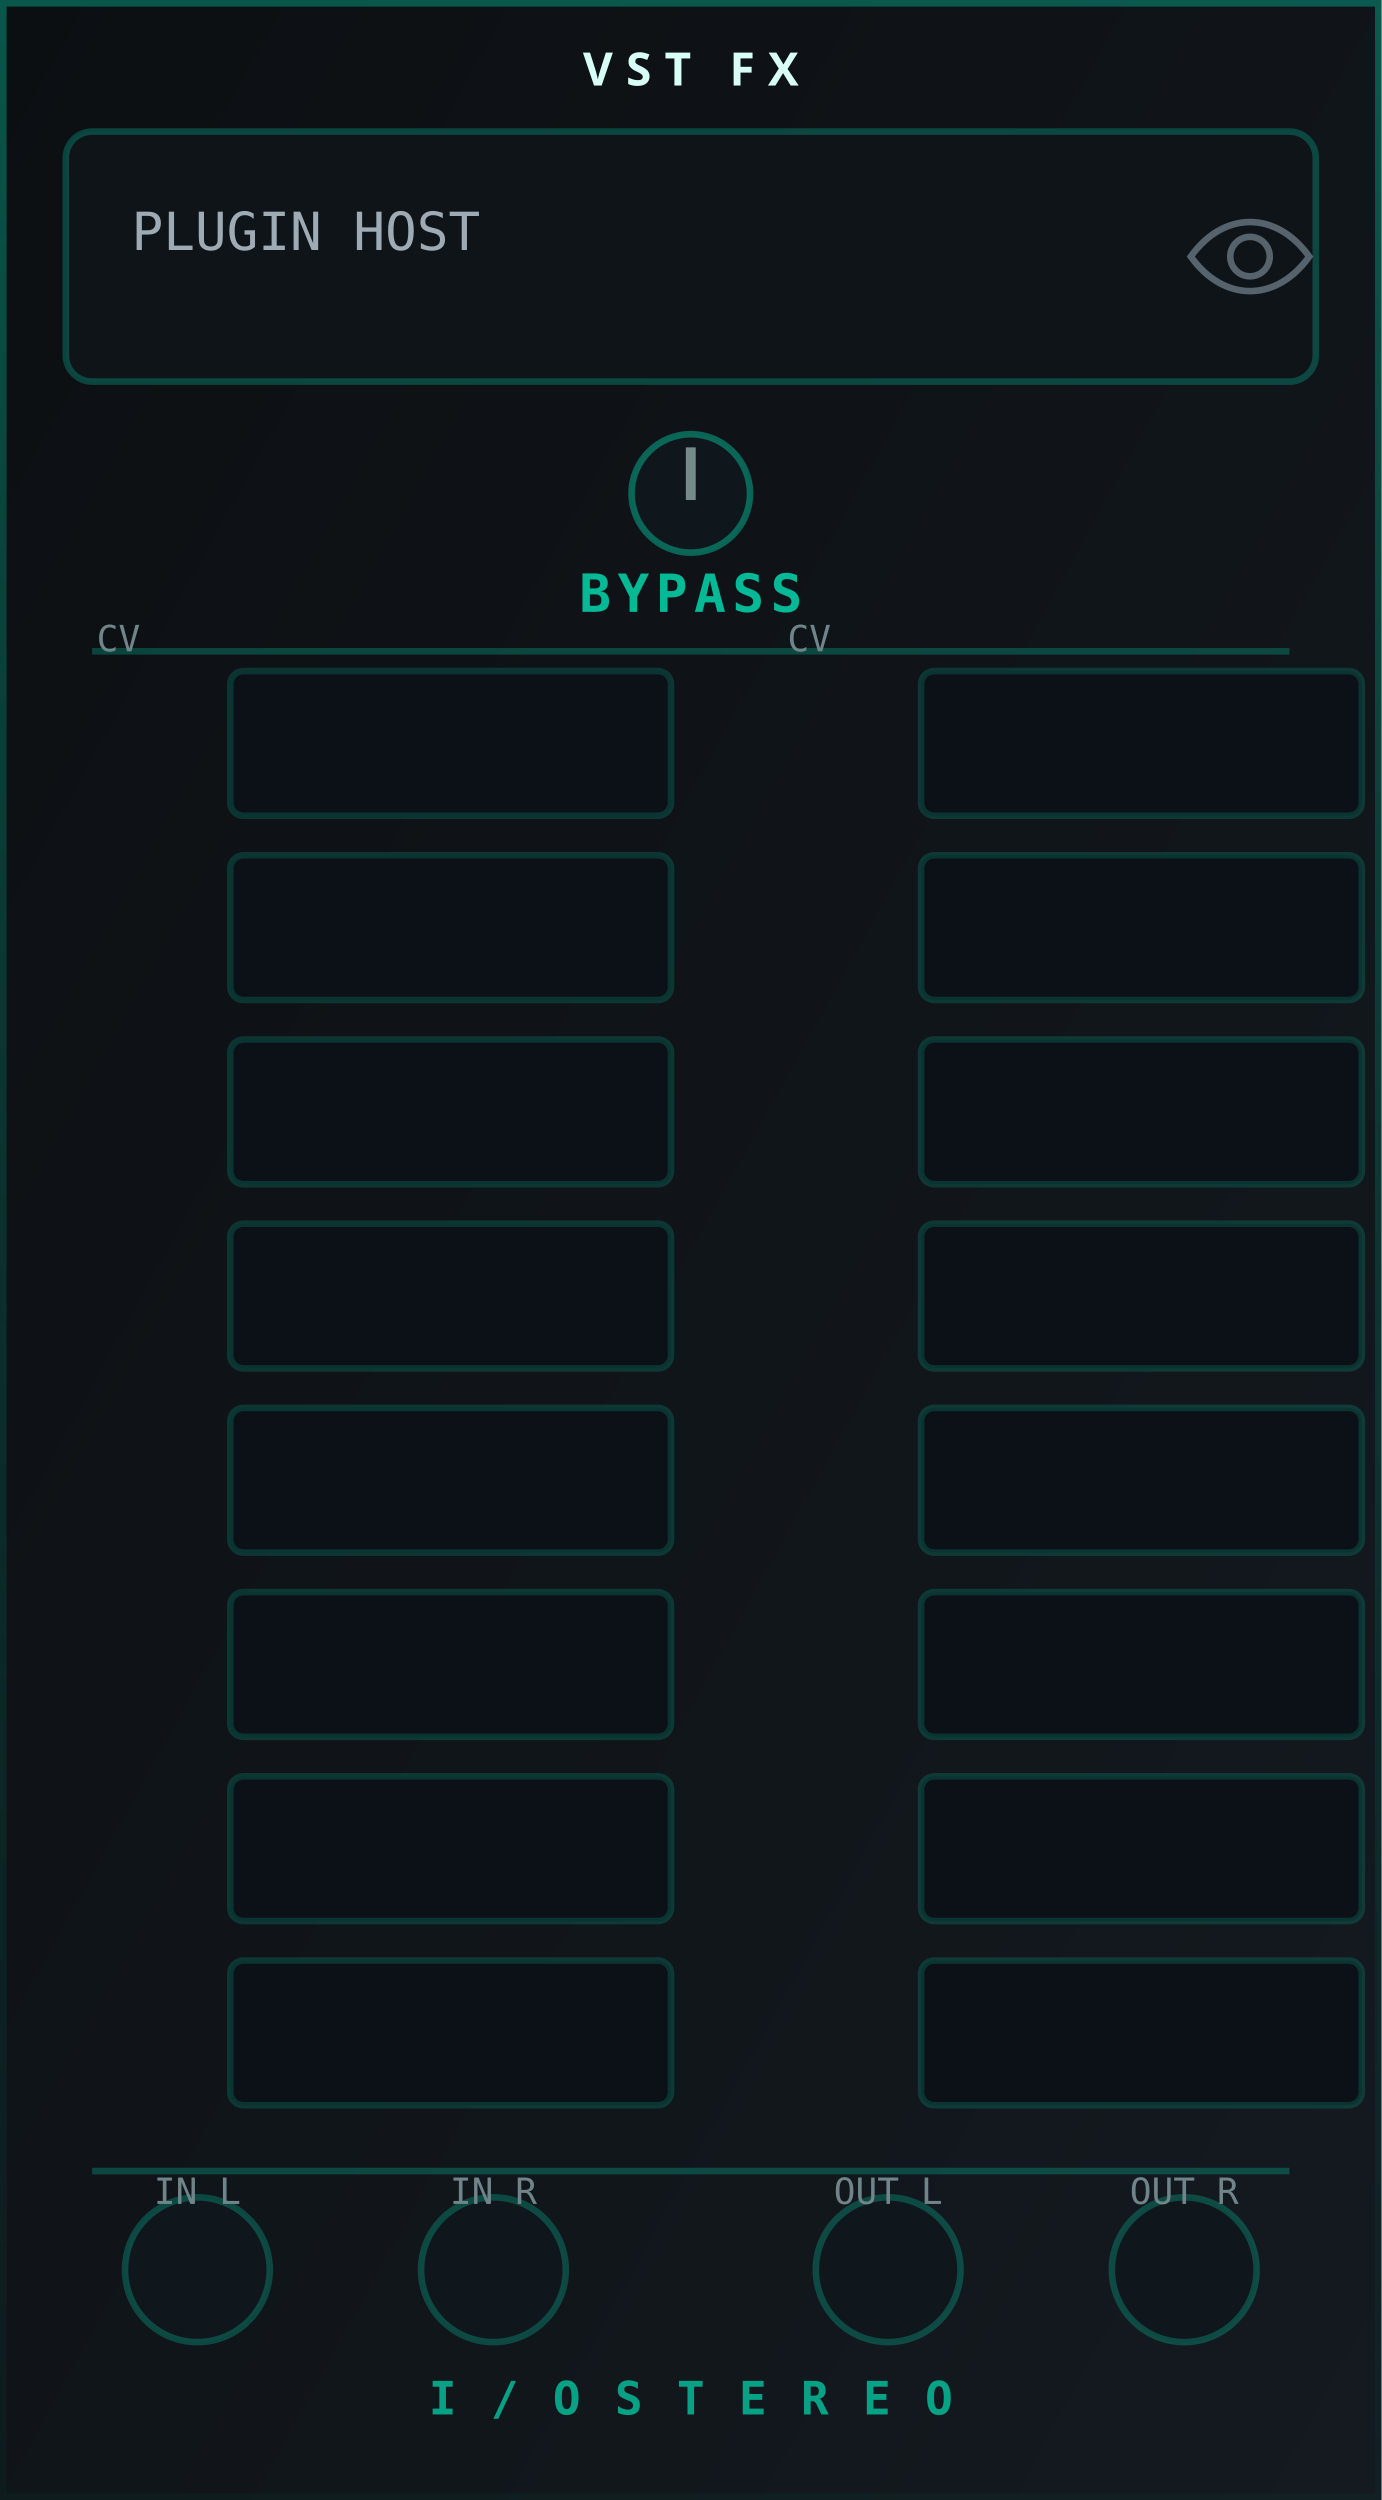
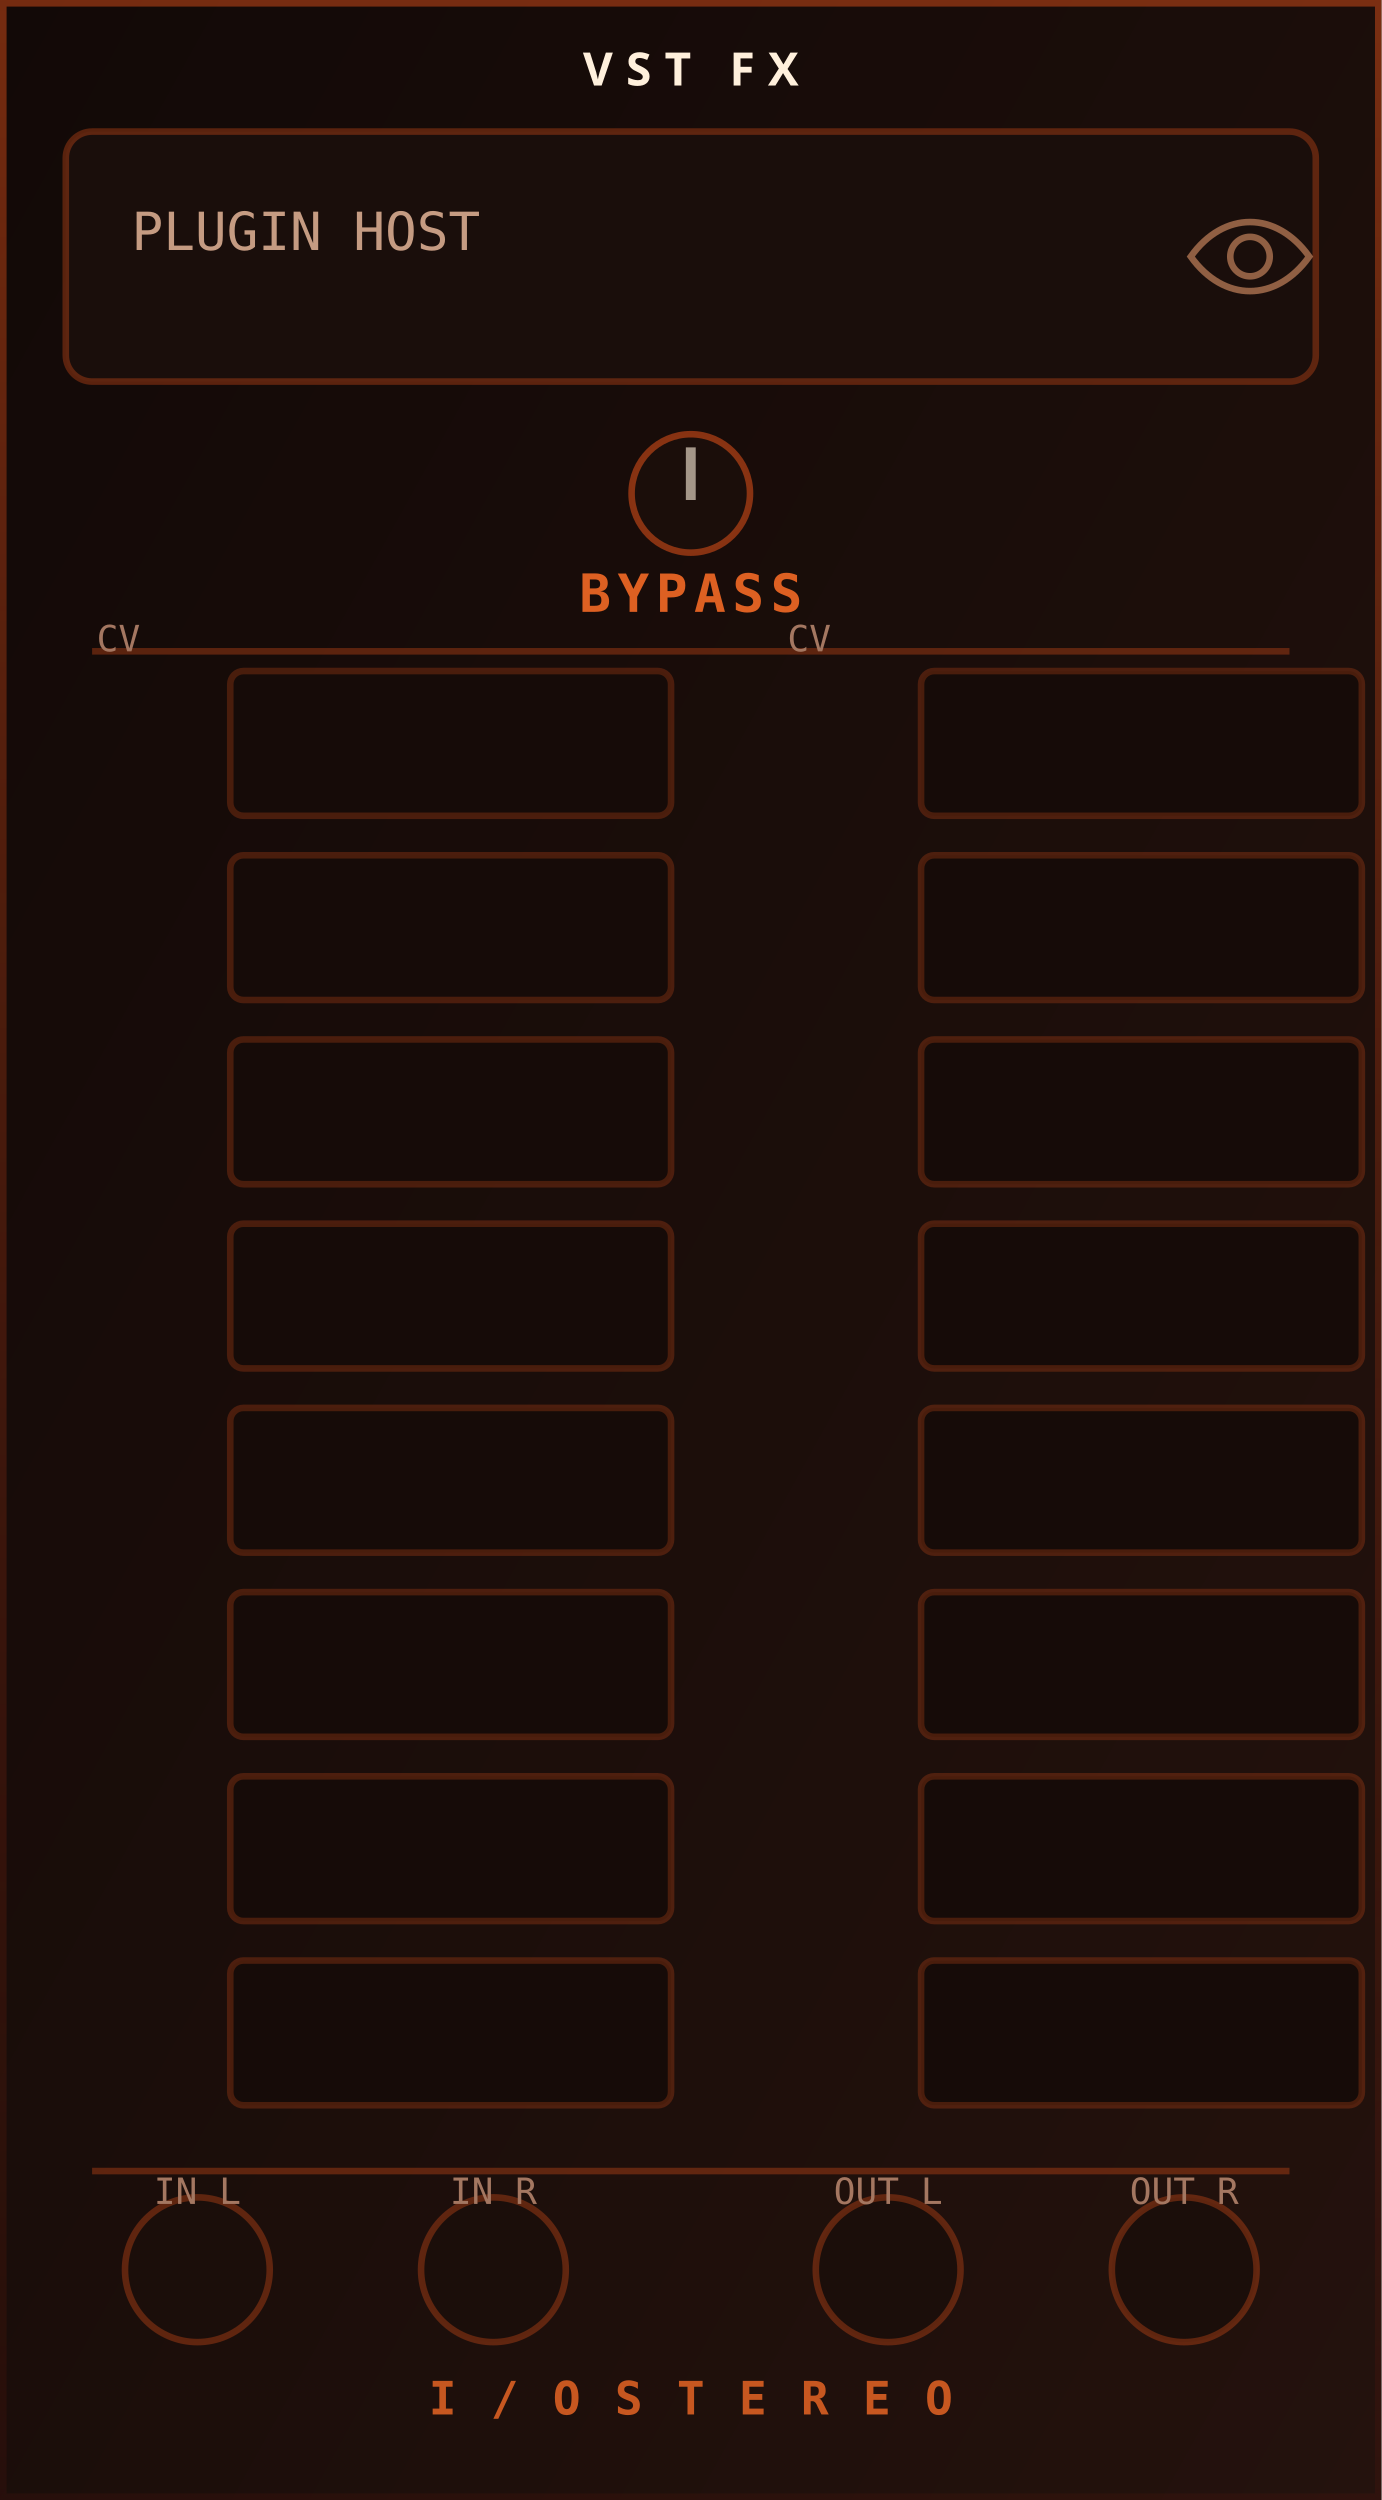
<svg xmlns="http://www.w3.org/2000/svg" width="210" height="380" viewBox="0 0 210 380">
  <defs>
    <linearGradient id="bgGrad" x1="0%" y1="0%" x2="100%" y2="100%">
-       <stop offset="0%" stop-color="#0c0f12" />
-       <stop offset="100%" stop-color="#141a20" />
+       <stop offset="0%" stop-color="#120907" />
+       <stop offset="100%" stop-color="#24120d" />
    </linearGradient>
    <linearGradient id="borderGrad" x1="0%" y1="0%" x2="0%" y2="100%">
-       <stop offset="0%" stop-color="#00ffcc" stop-opacity="0.3" />
-       <stop offset="100%" stop-color="#005544" stop-opacity="0.1" />
+       <stop offset="0%" stop-color="#ff5c1c" stop-opacity="0.42" />
+       <stop offset="100%" stop-color="#6e180b" stop-opacity="0.14" />
    </linearGradient>
  </defs>
  <rect width="210" height="380" rx="0" fill="url(#bgGrad)" />
  <rect x="0.5" y="0.5" width="209" height="379" rx="0" fill="none" stroke="url(#borderGrad)" stroke-width="1" />
-   <text x="105" y="13" font-family="sans-serif" font-size="7" font-weight="bold" fill="#d8fff7" text-anchor="middle" letter-spacing="2">VST FX</text>
-   <rect x="10" y="20" width="190" height="38" rx="4" fill="#0f1419" stroke="#00ffcc" stroke-opacity=".22" />
-   <text x="20" y="38" font-family="monospace" font-size="8" fill="#9eabb5">PLUGIN HOST</text>
-   <path d="M181 39 C186 32,194 32,199 39 C194 46,186 46,181 39 Z" fill="none" stroke="#91a3b0" stroke-opacity=".55" />
-   <circle cx="190" cy="39" r="3" fill="none" stroke="#91a3b0" stroke-opacity=".55" />
-   <circle cx="105" cy="75" r="9" fill="#10171c" stroke="#00ffcc" stroke-opacity=".35" />
-   <line x1="105" y1="68" x2="105" y2="76" stroke="#d8fff7" stroke-opacity=".5" stroke-width="1.5" />
-   <line x1="14" y1="99" x2="196" y2="99" stroke="#00ffcc" stroke-opacity=".22" />
-   <text x="18" y="99" font-family="monospace" font-size="5.5" fill="#6f858a" text-anchor="middle">CV</text>
-   <text x="123" y="99" font-family="monospace" font-size="5.5" fill="#6f858a" text-anchor="middle">CV</text>
-   <g fill="#0b1116" stroke="#00ffcc" stroke-opacity=".15">
+   <text x="105" y="13" font-family="sans-serif" font-size="7" font-weight="bold" fill="#fff0dc" text-anchor="middle" letter-spacing="2">VST FX</text>
+   <rect x="10" y="20" width="190" height="38" rx="4" fill="#1a0e0b" stroke="#ff5c1c" stroke-opacity=".30" />
+   <text x="20" y="38" font-family="monospace" font-size="8" fill="#c59b82">PLUGIN HOST</text>
+   <path d="M181 39 C186 32,194 32,199 39 C194 46,186 46,181 39 Z" fill="none" stroke="#d08b62" stroke-opacity=".65" />
+   <circle cx="190" cy="39" r="3" fill="none" stroke="#d08b62" stroke-opacity=".65" />
+   <circle cx="105" cy="75" r="9" fill="#1b0e0a" stroke="#ff5c1c" stroke-opacity=".48" />
+   <line x1="105" y1="68" x2="105" y2="76" stroke="#fff0dc" stroke-opacity=".6" stroke-width="1.5" />
+   <line x1="14" y1="99" x2="196" y2="99" stroke="#ff5c1c" stroke-opacity=".30" />
+   <text x="18" y="99" font-family="monospace" font-size="5.5" fill="#a47761" text-anchor="middle">CV</text>
+   <text x="123" y="99" font-family="monospace" font-size="5.5" fill="#a47761" text-anchor="middle">CV</text>
+   <g fill="#160b08" stroke="#ff5c1c" stroke-opacity=".22">
    <rect x="35" y="102" width="67" height="22" rx="2" />
    <rect x="140" y="102" width="67" height="22" rx="2" />
    <rect x="35" y="130" width="67" height="22" rx="2" />
    <rect x="140" y="130" width="67" height="22" rx="2" />
    <rect x="35" y="158" width="67" height="22" rx="2" />
    <rect x="140" y="158" width="67" height="22" rx="2" />
    <rect x="35" y="186" width="67" height="22" rx="2" />
    <rect x="140" y="186" width="67" height="22" rx="2" />
    <rect x="35" y="214" width="67" height="22" rx="2" />
    <rect x="140" y="214" width="67" height="22" rx="2" />
    <rect x="35" y="242" width="67" height="22" rx="2" />
    <rect x="140" y="242" width="67" height="22" rx="2" />
    <rect x="35" y="270" width="67" height="22" rx="2" />
    <rect x="140" y="270" width="67" height="22" rx="2" />
    <rect x="35" y="298" width="67" height="22" rx="2" />
    <rect x="140" y="298" width="67" height="22" rx="2" />
  </g>
-   <line x1="14" y1="330" x2="196" y2="330" stroke="#00ffcc" stroke-opacity=".22" />
-   <g fill="#10171c" stroke="#00ffcc" stroke-opacity=".22">
+   <line x1="14" y1="330" x2="196" y2="330" stroke="#ff5c1c" stroke-opacity=".30" />
+   <g fill="#1b0e0a" stroke="#ff5c1c" stroke-opacity=".30">
    <circle cx="30" cy="345" r="11" />
    <circle cx="75" cy="345" r="11" />
    <circle cx="135" cy="345" r="11" />
    <circle cx="180" cy="345" r="11" />
  </g>
-   <g font-family="monospace" font-size="5.5" fill="#6f858a" text-anchor="middle">
+   <g font-family="monospace" font-size="5.5" fill="#a47761" text-anchor="middle">
    <text x="30" y="335">IN L</text>
    <text x="75" y="335">IN R</text>
    <text x="135" y="335">OUT L</text>
    <text x="180" y="335">OUT R</text>
  </g>
-   <text x="105" y="93" font-family="monospace" font-size="8" font-weight="bold" fill="#00ffcc" fill-opacity="0.7" text-anchor="middle" letter-spacing="1">BYPASS</text>
-   <text x="105" y="367" font-family="monospace" font-size="7" font-weight="bold" fill="#00ffcc" fill-opacity="0.6" text-anchor="middle" letter-spacing="0.5">I / O  S T E R E O</text>
+   <text x="105" y="93" font-family="monospace" font-size="8" font-weight="bold" fill="#ff6f27" fill-opacity="0.85" text-anchor="middle" letter-spacing="1">BYPASS</text>
+   <text x="105" y="367" font-family="monospace" font-size="7" font-weight="bold" fill="#ff6f27" fill-opacity="0.75" text-anchor="middle" letter-spacing="0.5">I / O  S T E R E O</text>
</svg>
